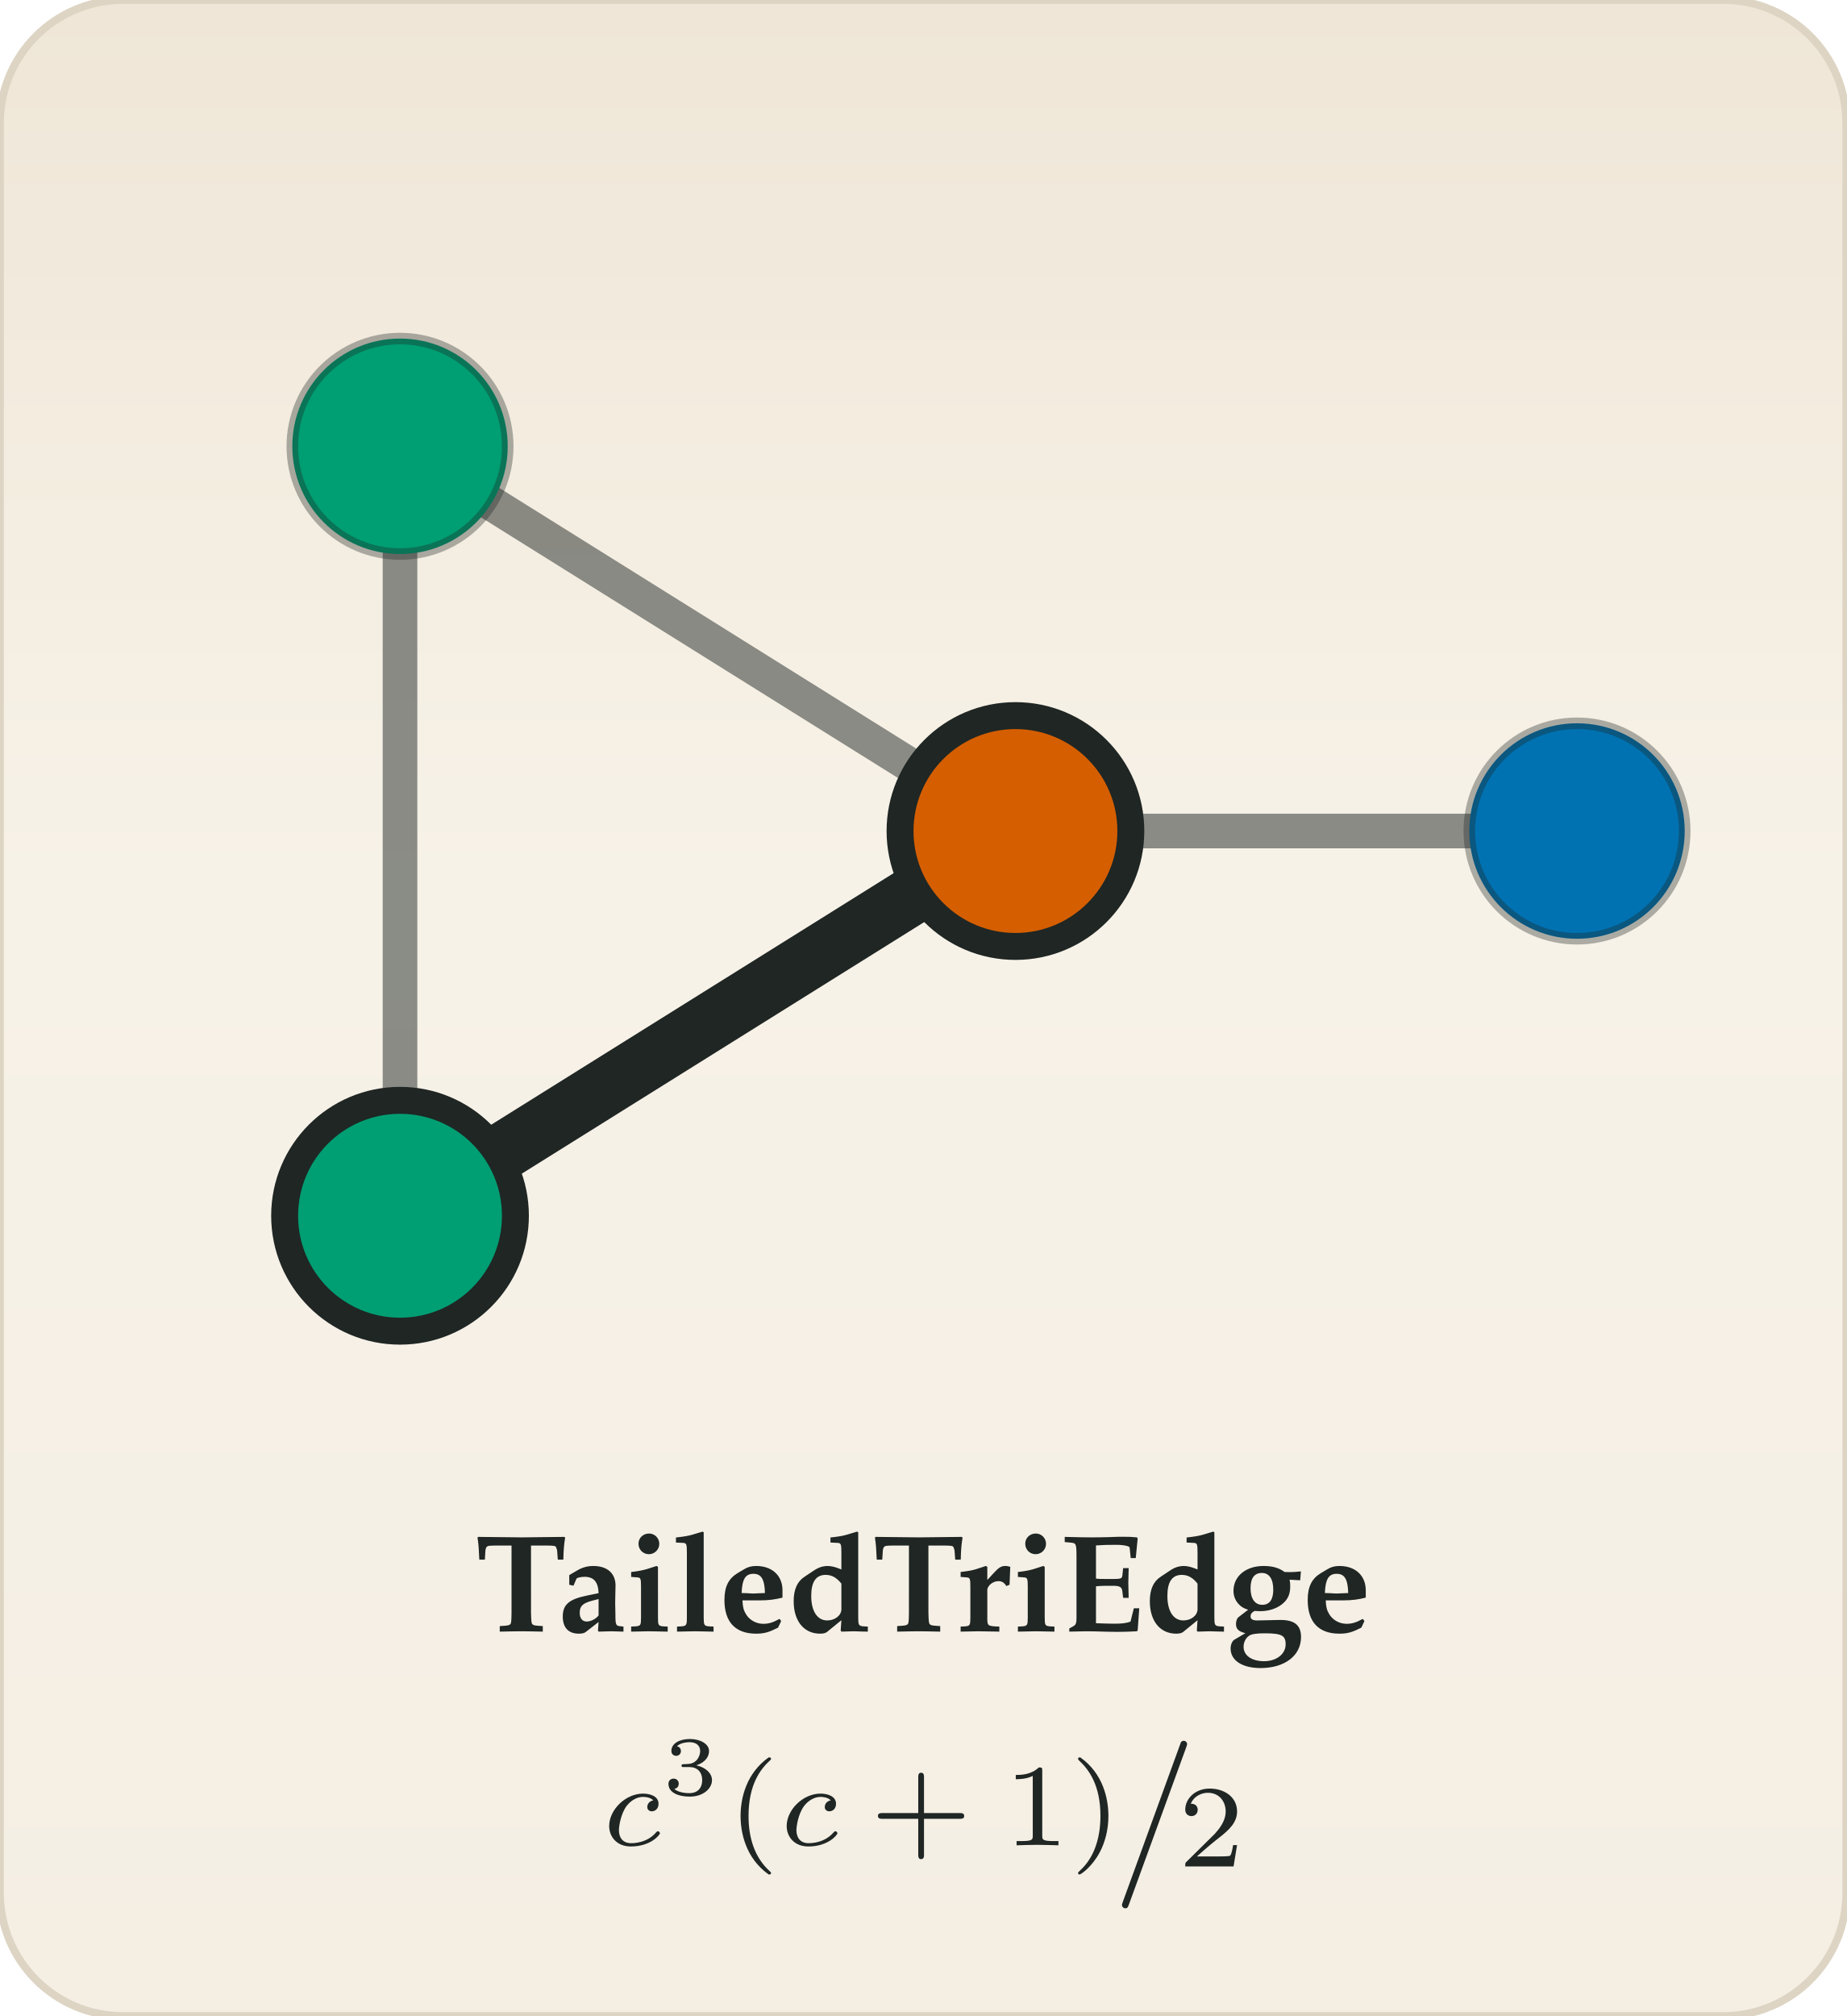
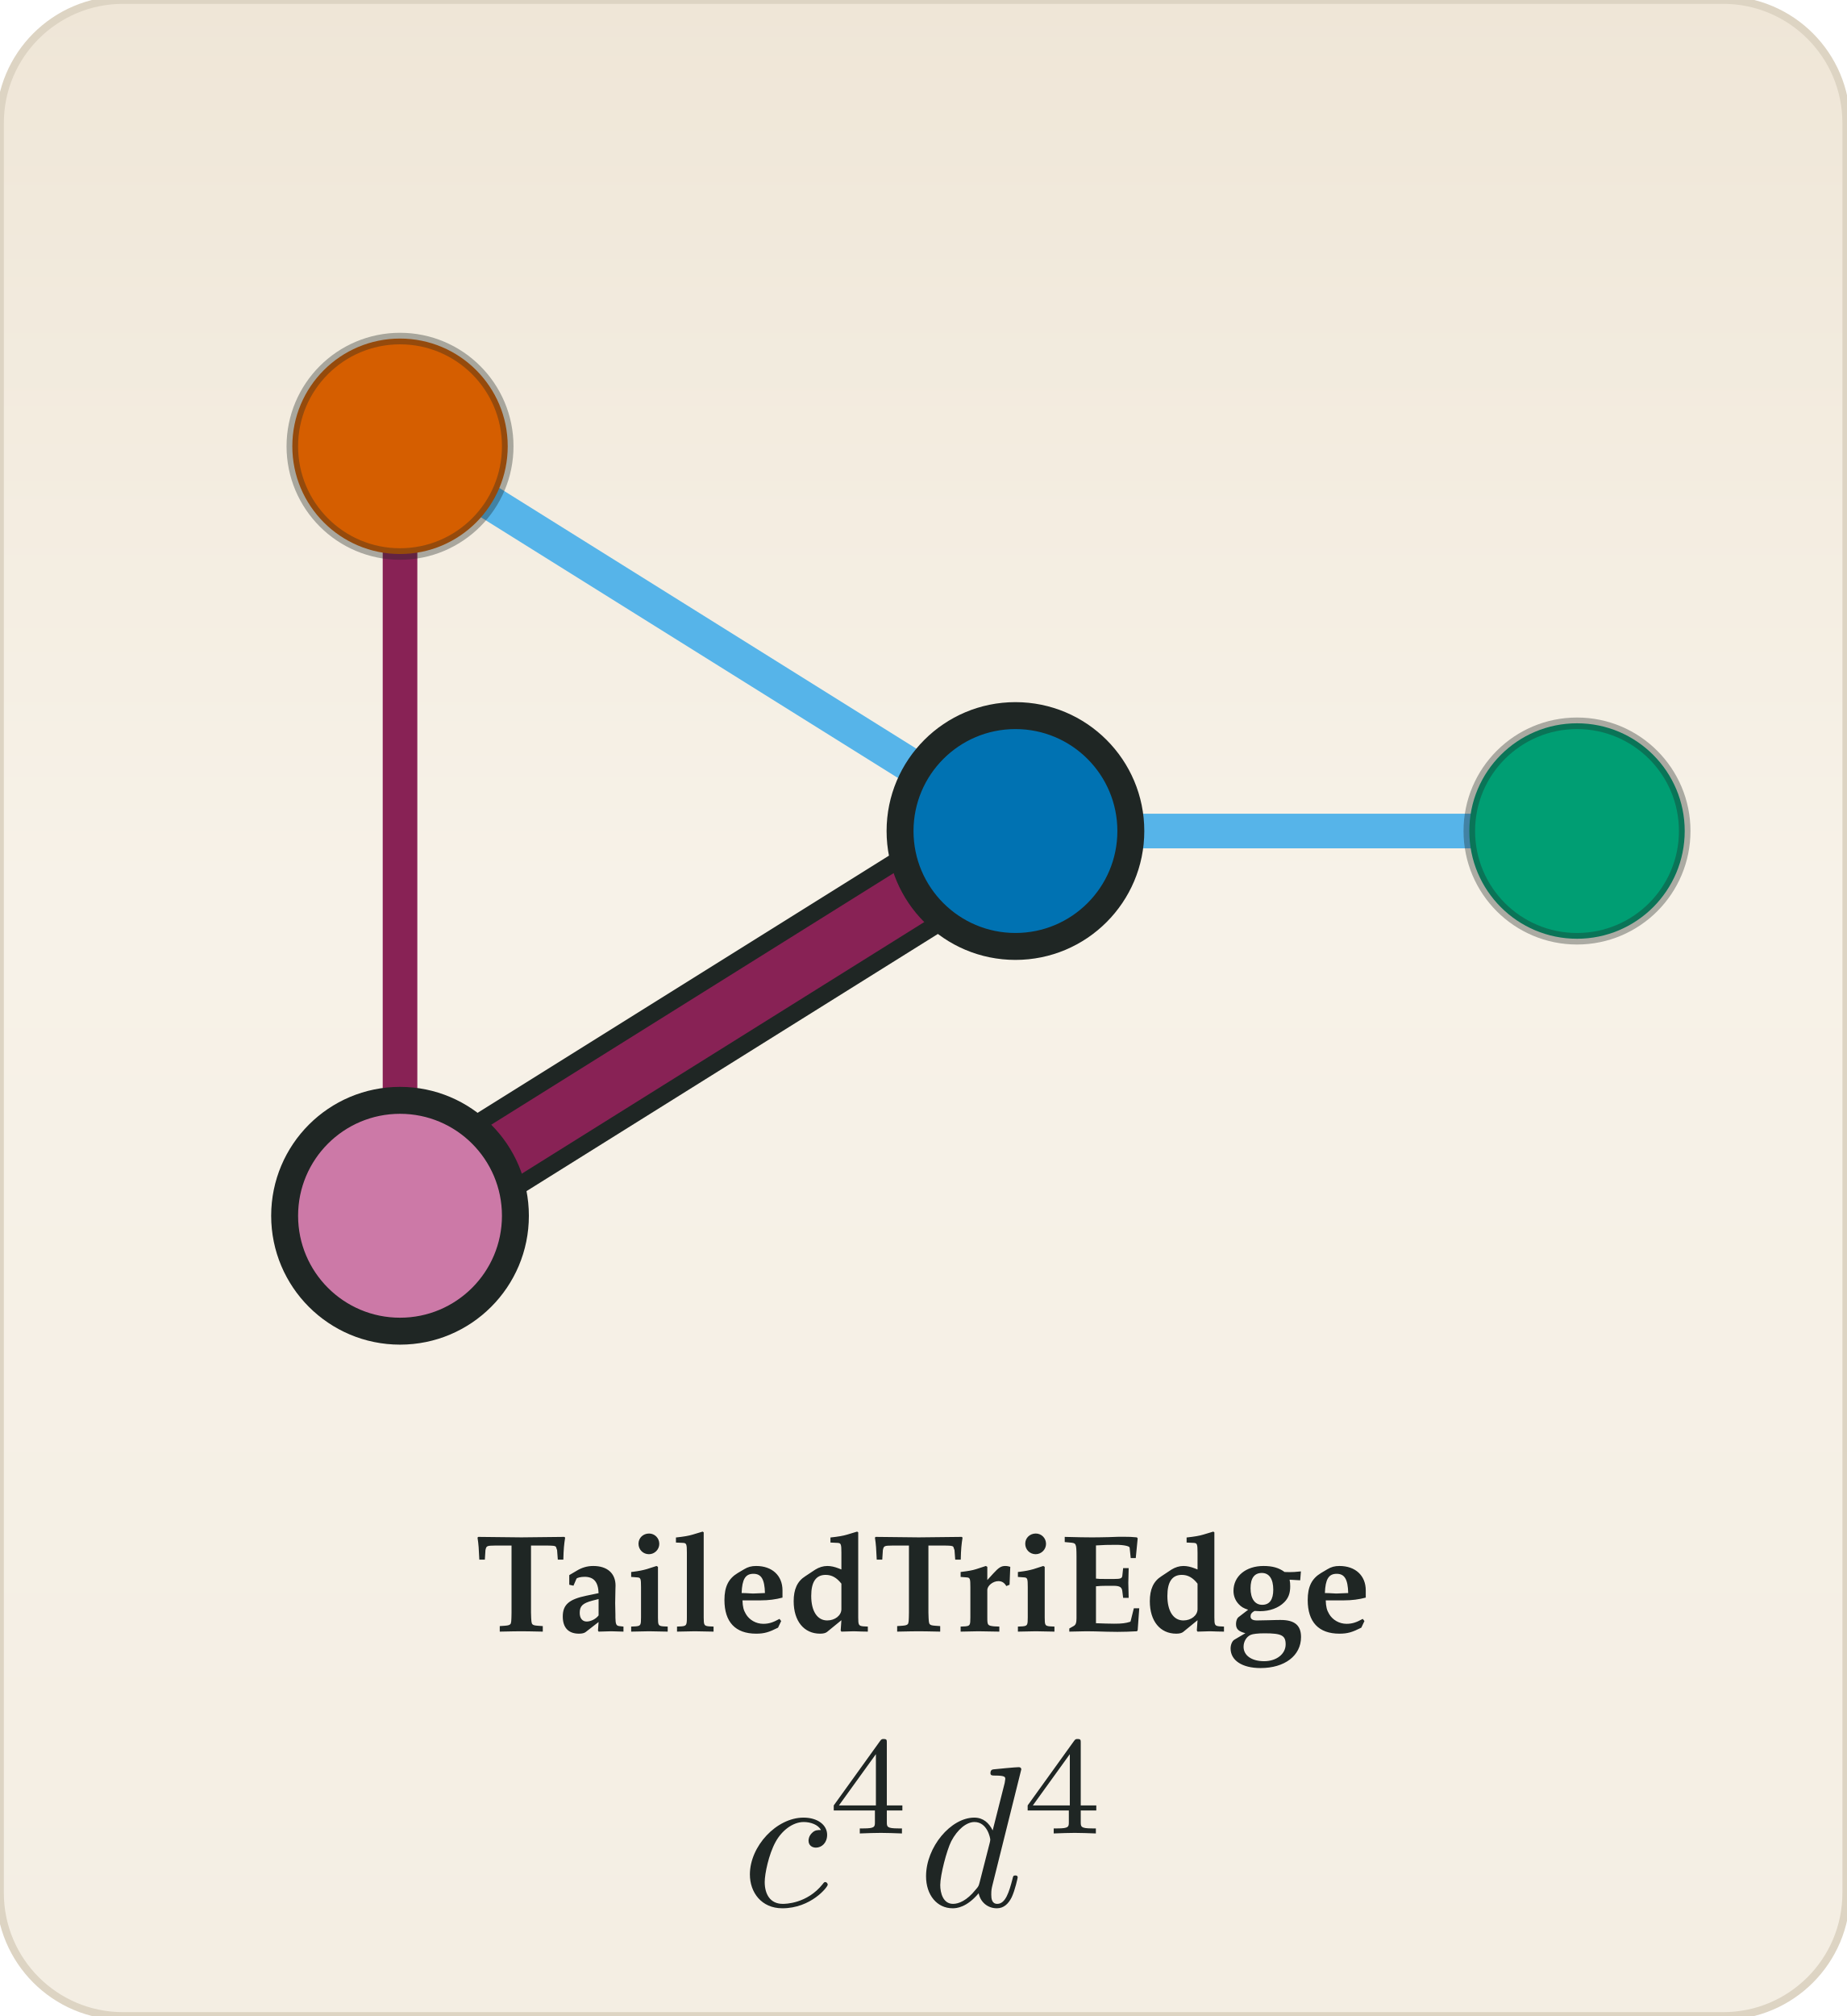
<svg xmlns="http://www.w3.org/2000/svg" xmlns:xlink="http://www.w3.org/1999/xlink" viewBox="0 0 240 262" width="240" height="262" role="img" aria-label="TailedTriEdge (orbit 8)">
  <defs>
    <linearGradient id="paper" x1="0" y1="0" x2="0" y2="262" gradientUnits="userSpaceOnUse">
      <stop offset="0" stop-color="#efe6d7" />
      <stop offset="0.44" stop-color="#f7f2e8" />
      <stop offset="1" stop-color="#f4eee3" />
    </linearGradient>
  </defs>
  <rect width="240" height="262" rx="16" fill="url(#paper)" stroke="#ddd4c3" stroke-width="1" />
-   <line x1="52.0" y1="58.0" x2="52.0" y2="158.0" stroke="#1f2624" stroke-opacity="0.5" stroke-width="4.5" stroke-linecap="round" />
-   <line x1="52.0" y1="58.0" x2="132.0" y2="108.0" stroke="#1f2624" stroke-opacity="0.5" stroke-width="4.5" stroke-linecap="round" />
-   <line x1="132.0" y1="108.0" x2="205.0" y2="108.0" stroke="#1f2624" stroke-opacity="0.5" stroke-width="4.5" stroke-linecap="round" />
-   <line x1="52.0" y1="158.0" x2="132.0" y2="108.0" stroke="#1f2624" stroke-width="7.5" stroke-linecap="round" />
-   <circle cx="52.0" cy="58.0" r="14" fill="#009E73" stroke="#1f2624" stroke-width="1.5" stroke-opacity="0.35" />
-   <circle cx="52.0" cy="158.0" r="15" fill="#009E73" stroke="#1f2624" stroke-width="3.5" stroke-opacity="1.0" />
-   <circle cx="132.0" cy="108.0" r="15" fill="#D55E00" stroke="#1f2624" stroke-width="3.5" stroke-opacity="1.0" />
-   <circle cx="205.0" cy="108.0" r="14" fill="#0072B2" stroke="#1f2624" stroke-width="1.5" stroke-opacity="0.35" />
+   <line x1="52.0" y1="58.0" x2="52.0" y2="158.0" stroke="#882255" stroke-width="4.5" stroke-linecap="round" />
+   <line x1="52.0" y1="58.0" x2="132.0" y2="108.0" stroke="#56B4E9" stroke-width="4.5" stroke-linecap="round" />
+   <line x1="132.0" y1="108.0" x2="205.0" y2="108.0" stroke="#56B4E9" stroke-width="4.5" stroke-linecap="round" />
+   <line x1="52.0" y1="158.0" x2="132.0" y2="108.0" stroke="#1f2624" stroke-width="12.0" stroke-linecap="round" />
+   <line x1="52.0" y1="158.0" x2="132.0" y2="108.0" stroke="#882255" stroke-width="7.5" stroke-linecap="round" />
+   <circle cx="52.0" cy="58.0" r="14" fill="#D55E00" stroke="#1f2624" stroke-width="1.5" stroke-opacity="0.35" />
+   <circle cx="52.0" cy="158.0" r="15" fill="#CC79A7" stroke="#1f2624" stroke-width="3.5" stroke-opacity="1.0" />
+   <circle cx="132.0" cy="108.0" r="15" fill="#0072B2" stroke="#1f2624" stroke-width="3.5" stroke-opacity="1.0" />
+   <circle cx="205.0" cy="108.0" r="14" fill="#009E73" stroke="#1f2624" stroke-width="1.5" stroke-opacity="0.35" />
  <text x="120.0" y="212" text-anchor="middle" font-family="Iowan Old Style, Palatino Linotype, Book Antiqua, Georgia, serif" font-size="18" font-weight="600" fill="#1f2624">TailedTriEdge</text>
-   <svg x="79.19" y="226.00" width="81.62" height="22.00" viewBox="-69.575 -70.115 37.362 10.07" overflow="visible">
+   <svg x="97.48" y="226.00" width="45.03" height="22.00" viewBox="-69.599 -70.214 17.247 8.425" overflow="visible">
    <g fill="#1f2624">
      <defs>
-         <path id="f8_g0-61" d="M4.374-7.093C4.423-7.223 4.423-7.263 4.423-7.273C4.423-7.382 4.334-7.472 4.224-7.472C4.154-7.472 4.085-7.442 4.055-7.382L.598 2.112C.548 2.242 .548 2.281 .548 2.291C.548 2.401 .638 2.491 .747 2.491C.877 2.491 .907 2.421 .966 2.252L4.374-7.093Z" />
-         <path id="f8_g2-40" d="M2.476-5.23C1.151-4.296 .802-2.817 .802-1.75C.802-.767 1.095 .76 2.476 1.736C2.532 1.736 2.615 1.736 2.615 1.653C2.615 1.611 2.594 1.597 2.545 1.548C1.618 .711 1.276-.474 1.276-1.743C1.276-3.626 1.995-4.547 2.566-5.063C2.594-5.091 2.615-5.112 2.615-5.147C2.615-5.23 2.532-5.23 2.476-5.23Z" />
-         <path id="f8_g2-41" d="M.628-5.23C.579-5.23 .495-5.23 .495-5.147C.495-5.112 .516-5.091 .558-5.042C1.158-4.491 1.827-3.55 1.827-1.75C1.827-.293 1.374 .809 .621 1.492C.502 1.611 .495 1.618 .495 1.653S.516 1.736 .586 1.736C.669 1.736 1.332 1.276 1.792 .404C2.099-.174 2.301-.928 2.301-1.743C2.301-2.727 2.008-4.254 .628-5.23Z" />
-         <path id="f8_g2-43" d="M3.229-1.576H5.363C5.454-1.576 5.621-1.576 5.621-1.743C5.621-1.918 5.461-1.918 5.363-1.918H3.229V-4.059C3.229-4.149 3.229-4.317 3.062-4.317C2.887-4.317 2.887-4.156 2.887-4.059V-1.918H.746C.656-1.918 .488-1.918 .488-1.75C.488-1.576 .649-1.576 .746-1.576H2.887V.565C2.887 .656 2.887 .823 3.055 .823C3.229 .823 3.229 .663 3.229 .565V-1.576Z" />
-         <path id="f8_g2-49" d="M2.336-4.435C2.336-4.624 2.322-4.631 2.127-4.631C1.681-4.191 1.046-4.184 .76-4.184V-3.933C.928-3.933 1.388-3.933 1.771-4.129V-.572C1.771-.342 1.771-.251 1.074-.251H.809V0C.934-.007 1.792-.028 2.05-.028C2.267-.028 3.145-.007 3.299 0V-.251H3.034C2.336-.251 2.336-.342 2.336-.572V-4.435Z" />
-         <path id="f8_g2-50" d="M3.522-1.269H3.285C3.264-1.116 3.194-.704 3.103-.635C3.048-.593 2.511-.593 2.413-.593H1.13C1.862-1.241 2.106-1.437 2.525-1.764C3.041-2.176 3.522-2.608 3.522-3.271C3.522-4.115 2.783-4.631 1.89-4.631C1.025-4.631 .439-4.024 .439-3.382C.439-3.027 .739-2.992 .809-2.992C.976-2.992 1.179-3.11 1.179-3.361C1.179-3.487 1.13-3.731 .767-3.731C.983-4.226 1.458-4.38 1.785-4.38C2.483-4.38 2.845-3.836 2.845-3.271C2.845-2.664 2.413-2.183 2.19-1.932L.509-.272C.439-.209 .439-.195 .439 0H3.313L3.522-1.269Z" />
-         <path id="f8_g3-51" d="M1.644-1.649C2.102-1.649 2.406-1.365 2.406-.872C2.406-.364 2.092-.095 1.649-.095C1.594-.095 1.001-.095 .747-.354C.951-.384 1.011-.538 1.011-.658C1.011-.842 .872-.961 .707-.961C.548-.961 .399-.857 .399-.648C.399-.13 .986 .11 1.664 .11C2.481 .11 2.989-.384 2.989-.867C2.989-1.275 2.625-1.624 2.057-1.753C2.655-1.948 2.814-2.326 2.814-2.605C2.814-3.014 2.306-3.318 1.679-3.318C1.066-3.318 .573-3.059 .573-2.61C.573-2.376 .762-2.316 .857-2.316C1.001-2.316 1.141-2.421 1.141-2.6C1.141-2.715 1.081-2.854 .902-2.884C1.116-3.113 1.559-3.128 1.664-3.128C2.027-3.128 2.286-2.944 2.286-2.605C2.286-2.316 2.097-1.863 1.574-1.833C1.435-1.828 1.415-1.823 1.285-1.818C1.23-1.813 1.176-1.808 1.176-1.733C1.176-1.649 1.225-1.649 1.315-1.649H1.644Z" />
-         <path id="f8_g1-99" d="M3.055-2.671C2.803-2.629 2.699-2.434 2.699-2.28C2.699-2.092 2.845-2.022 2.971-2.022C3.124-2.022 3.368-2.134 3.368-2.469C3.368-2.943 2.824-3.075 2.448-3.075C1.402-3.075 .432-2.113 .432-1.144C.432-.544 .851 .07 1.723 .07C2.901 .07 3.452-.621 3.452-.718C3.452-.76 3.389-.837 3.333-.837C3.292-.837 3.278-.823 3.222-.767C2.678-.126 1.862-.126 1.736-.126C1.234-.126 1.011-.467 1.011-.9C1.011-1.102 1.109-1.862 1.471-2.343C1.736-2.685 2.099-2.88 2.448-2.88C2.545-2.88 2.88-2.866 3.055-2.671Z" />
+         <path id="f8_g1-52" d="M3.689-1.144V-1.395H2.915V-4.505C2.915-4.652 2.915-4.7 2.762-4.7C2.678-4.7 2.65-4.7 2.58-4.603L.272-1.395V-1.144H2.322V-.572C2.322-.335 2.322-.251 1.757-.251H1.569V0C1.918-.014 2.364-.028 2.615-.028C2.873-.028 3.32-.014 3.668 0V-.251H3.48C2.915-.251 2.915-.335 2.915-.572V-1.144H3.689ZM2.371-3.947V-1.395H.53L2.371-3.947Z" />
+         <path id="f8_g0-99" d="M3.945-3.786C3.786-3.786 3.646-3.786 3.507-3.646C3.347-3.497 3.328-3.328 3.328-3.258C3.328-3.019 3.507-2.909 3.696-2.909C3.985-2.909 4.254-3.148 4.254-3.547C4.254-4.035 3.786-4.403 3.078-4.403C1.733-4.403 .408-2.979 .408-1.574C.408-.677 .986 .11 2.022 .11C3.447 .11 4.284-.946 4.284-1.066C4.284-1.126 4.224-1.196 4.164-1.196C4.115-1.196 4.095-1.176 4.035-1.096C3.248-.11 2.162-.11 2.042-.11C1.415-.11 1.146-.598 1.146-1.196C1.146-1.604 1.345-2.57 1.684-3.188C1.993-3.756 2.54-4.184 3.088-4.184C3.427-4.184 3.806-4.055 3.945-3.786Z" />
+         <path id="f8_g0-100" d="M5.141-6.804C5.141-6.814 5.141-6.914 5.011-6.914C4.862-6.914 3.915-6.824 3.746-6.804C3.666-6.795 3.606-6.745 3.606-6.615C3.606-6.496 3.696-6.496 3.846-6.496C4.324-6.496 4.344-6.426 4.344-6.326L4.314-6.127L3.716-3.766C3.537-4.134 3.248-4.403 2.8-4.403C1.634-4.403 .399-2.939 .399-1.484C.399-.548 .946 .11 1.724 .11C1.923 .11 2.421 .07 3.019-.638C3.098-.219 3.447 .11 3.925 .11C4.274 .11 4.503-.12 4.663-.438C4.832-.797 4.961-1.405 4.961-1.425C4.961-1.524 4.872-1.524 4.842-1.524C4.742-1.524 4.732-1.484 4.702-1.345C4.533-.697 4.354-.11 3.945-.11C3.676-.11 3.646-.369 3.646-.568C3.646-.807 3.666-.877 3.706-1.046L5.141-6.804ZM3.068-1.186C3.019-1.006 3.019-.986 2.869-.817C2.431-.269 2.022-.11 1.743-.11C1.245-.11 1.106-.658 1.106-1.046C1.106-1.544 1.425-2.77 1.654-3.228C1.963-3.816 2.411-4.184 2.809-4.184C3.457-4.184 3.597-3.367 3.597-3.308S3.577-3.188 3.567-3.138L3.068-1.186Z" />
      </defs>
      <g id="f8_page">
-         <use x="-70.007" y="-63.791" xlink:href="#f8_g1-99" />
-         <use x="-66.447" y="-66.797" xlink:href="#f8_g3-51" />
-         <use x="-62.559" y="-63.791" xlink:href="#f8_g2-40" />
-         <use x="-59.445" y="-63.791" xlink:href="#f8_g1-99" />
-         <use x="-54.071" y="-63.791" xlink:href="#f8_g2-43" />
-         <use x="-46.141" y="-63.791" xlink:href="#f8_g2-49" />
-         <use x="-42.17" y="-63.791" xlink:href="#f8_g2-41" />
-         <use x="-39.61" y="-62.535" xlink:href="#f8_g0-61" />
-         <use x="-35.735" y="-62.535" xlink:href="#f8_g2-50" />
+         <use x="-70.007" y="-61.898" xlink:href="#f8_g0-99" />
+         <use x="-65.696" y="-65.513" xlink:href="#f8_g1-52" />
+         <use x="-61.227" y="-61.898" xlink:href="#f8_g0-100" />
+         <use x="-56.041" y="-65.513" xlink:href="#f8_g1-52" />
      </g>
    </g>
  </svg>
</svg>
